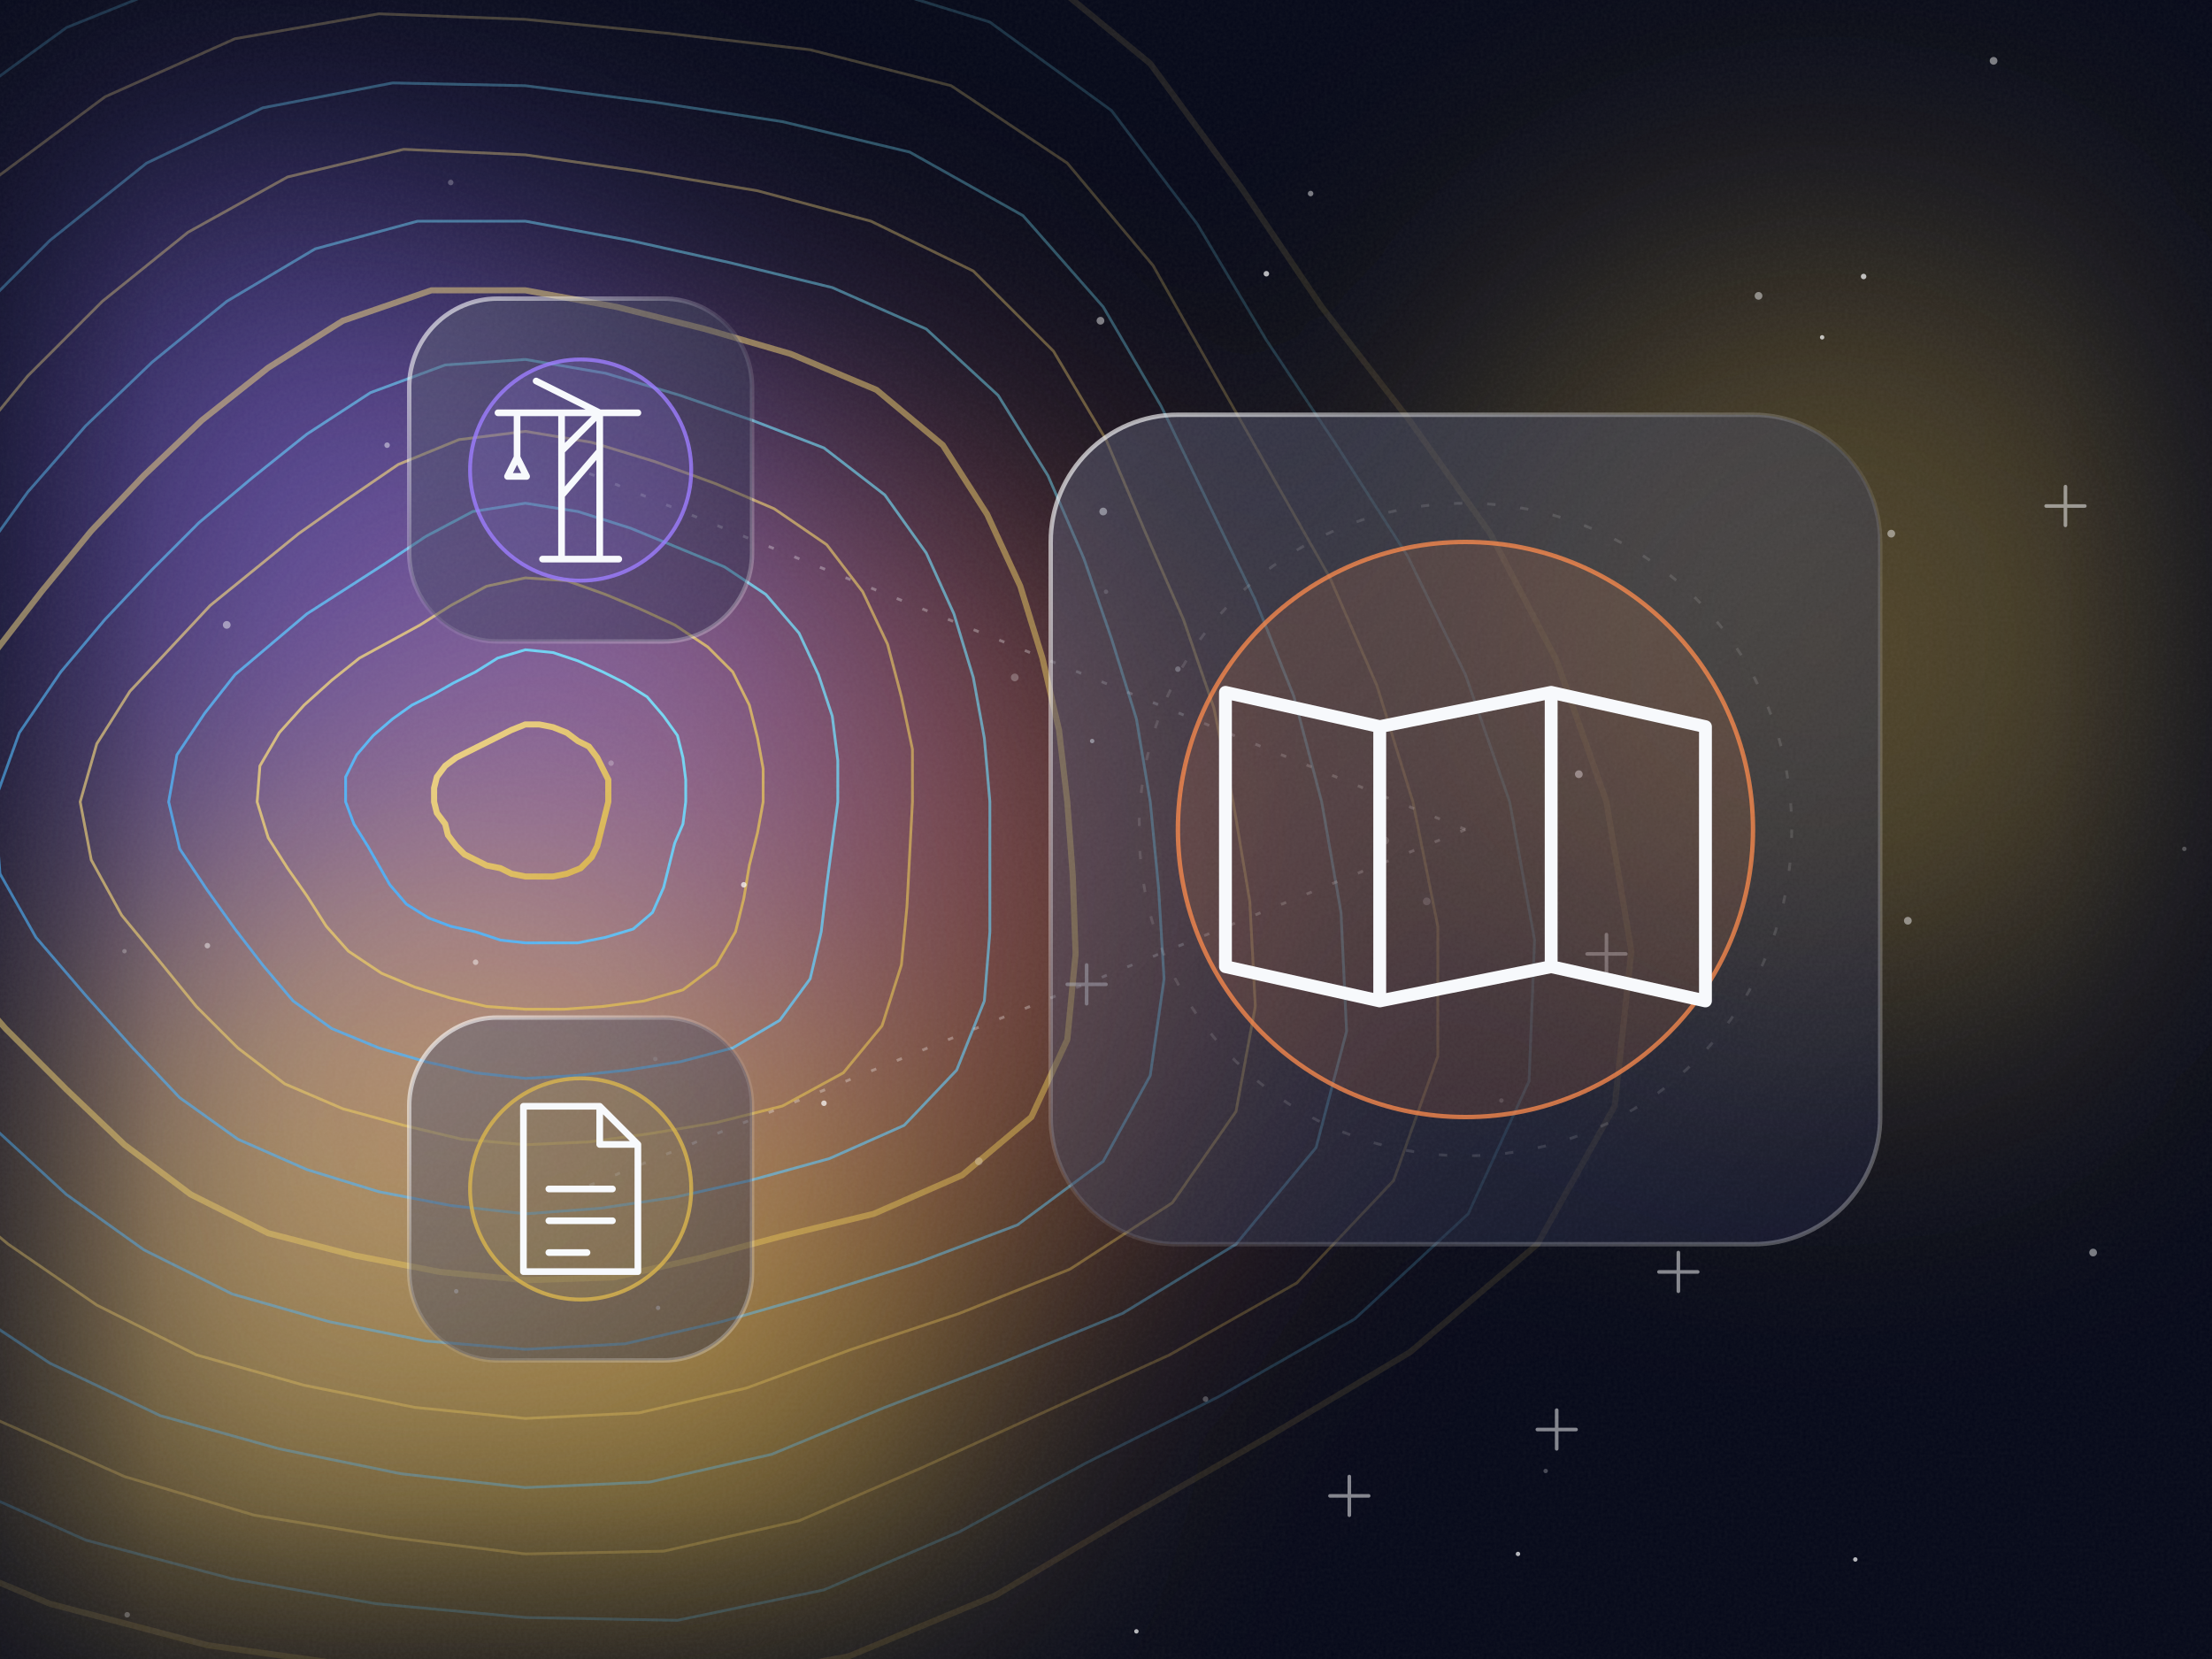
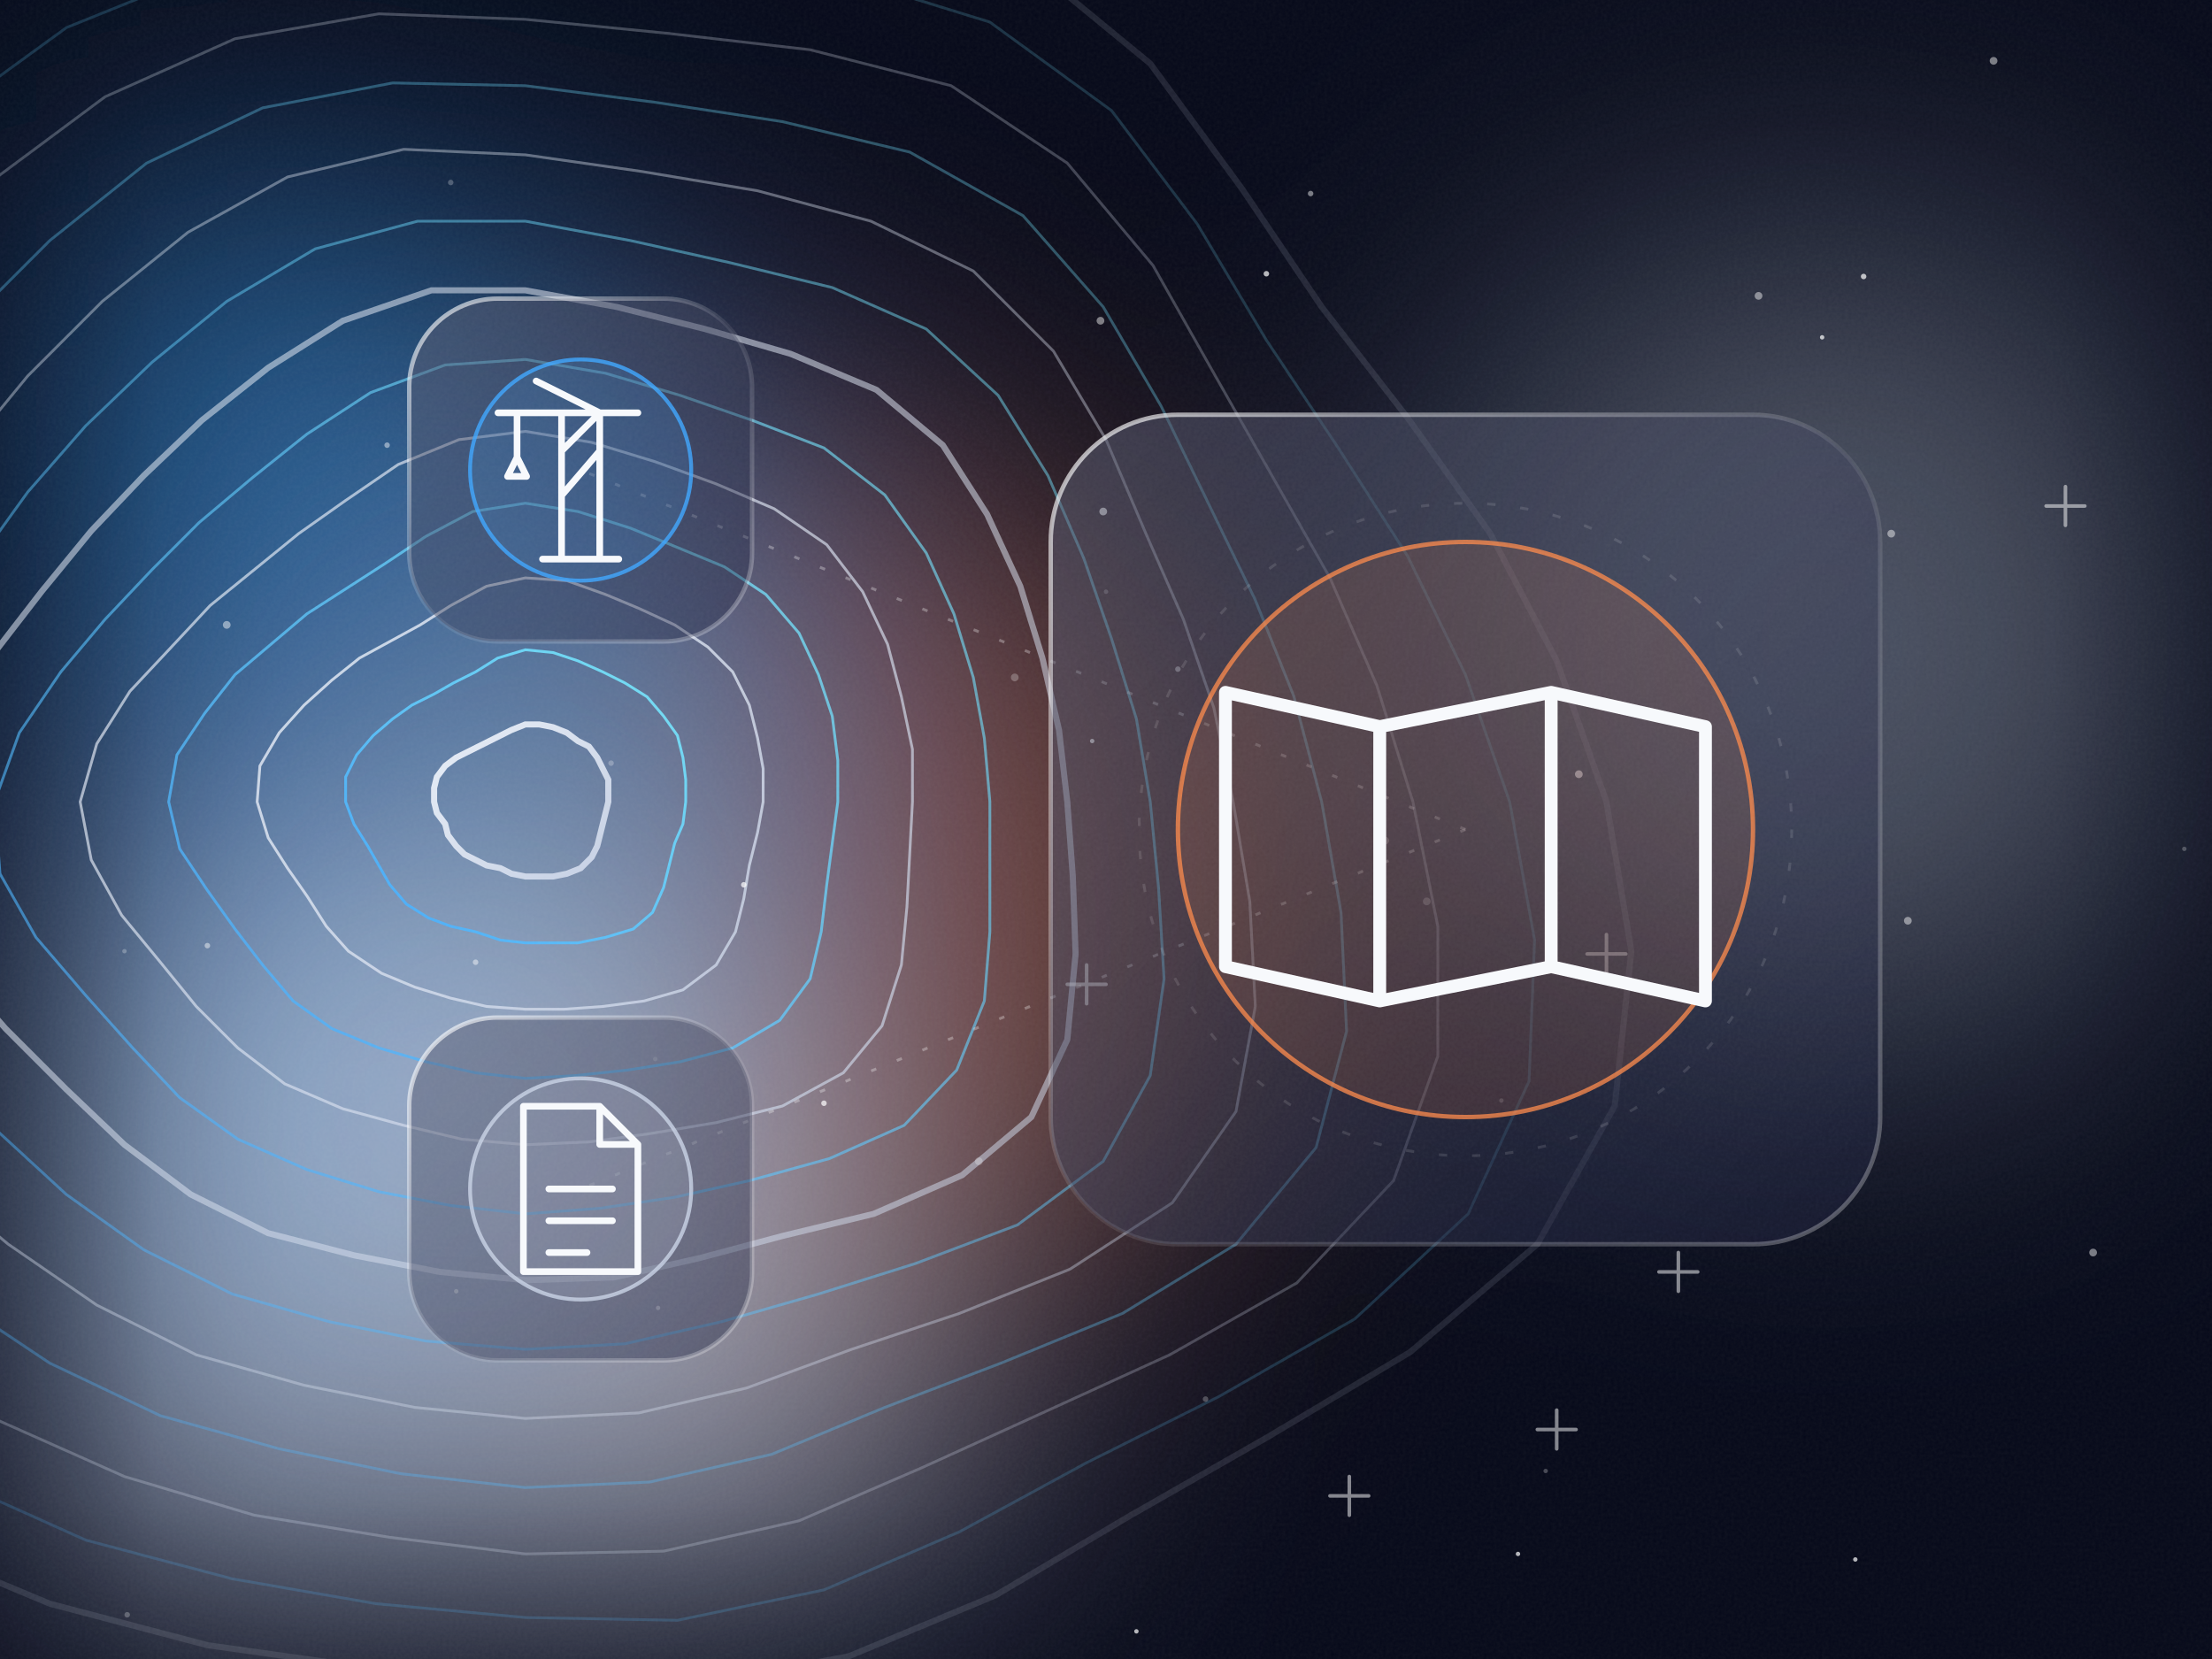
<svg xmlns="http://www.w3.org/2000/svg" viewBox="0 0 800 600" preserveAspectRatio="xMidYMid slice">
  <defs>
    <linearGradient id="gs" x1="0" y1="0" x2="1" y2="1">
      <stop offset="0" stop-color="#fff" stop-opacity=".7" />
      <stop offset=".5" stop-color="#fff" stop-opacity=".08" />
      <stop offset="1" stop-color="#fff" stop-opacity=".3" />
    </linearGradient>
    <linearGradient id="gf" x1="0" y1="0" x2="1" y2="1">
      <stop offset="0" stop-color="#fff" stop-opacity=".17" />
      <stop offset="1" stop-color="#fff" stop-opacity=".03" />
    </linearGradient>
    <linearGradient id="st1" x1="0" y1="0" x2="1" y2="1">
-       <stop offset="0" stop-color="#f1d98a" />
-       <stop offset="1" stop-color="#d9b44a" />
+       <stop offset="0" stop-color="#eef3fb" />
+       <stop offset="1" stop-color="#c9d3e6" />
    </linearGradient>
    <linearGradient id="st2" x1="0" y1="1" x2="1" y2="0">
      <stop offset="0" stop-color="#3ea6ff" />
      <stop offset="1" stop-color="#7cf0ff" />
    </linearGradient>
    <radialGradient id="orb">
      <stop offset="0" stop-color="#fff6d2" />
-       <stop offset=".35" stop-color="#d9b44a" />
-       <stop offset="1" stop-color="#d9b44a" stop-opacity="0" />
+       <stop offset=".35" stop-color="#c9d3e6" />
+       <stop offset="1" stop-color="#c9d3e6" stop-opacity="0" />
    </radialGradient>
    <filter id="grain" x="0" y="0" width="100%" height="100%">
      <feTurbulence type="fractalNoise" baseFrequency=".85" numOctaves="2" seed="4" />
      <feColorMatrix type="matrix" values="0 0 0 0 1  0 0 0 0 1  0 0 0 0 1  0 0 0 .55 0" />
    </filter>
    <filter id="b60" x="-50%" y="-50%" width="200%" height="200%">
      <feGaussianBlur stdDeviation="60" />
    </filter>
    <filter id="b24" x="-50%" y="-50%" width="200%" height="200%">
      <feGaussianBlur stdDeviation="24" />
    </filter>
  </defs>
  <rect width="800" height="600" fill="#050818" />
  <g filter="url(#b60)">
    <circle cx="275" cy="326" r="176" fill="#ff8a4a" opacity="0.42" />
-     <circle cx="95" cy="286" r="217" fill="#9b7bff" opacity="0.52" />
-     <circle cx="139" cy="504" r="200" fill="#d9b44a" opacity="0.62" />
-     <circle cx="660" cy="232" r="150" fill="#d9b44a" opacity=".35" />
+     <circle cx="95" cy="286" r="217" fill="#3ea6ff" opacity="0.52" />
+     <circle cx="139" cy="504" r="200" fill="#c9d3e6" opacity="0.62" />
+     <circle cx="660" cy="232" r="150" fill="#c9d3e6" opacity=".35" />
  </g>
  <path d="M220 290 L219 294 L218 298 L217 302 L216 306 L214 310 L210 314 L205 316 L200 317 L195 317 L190 317 L185 316 L181 314 L176 313 L172 311 L168 309 L165 306 L162 302 L161 298 L158 294 L157 290 L157 285 L158 281 L161 277 L165 274 L169 272 L173 270 L177 268 L181 266 L185 264 L190 262 L195 262 L200 263 L205 265 L209 268 L213 270 L216 274 L218 278 L220 282 L220 286Z" fill="none" stroke="url(#st1)" stroke-width="2.2" stroke-opacity="0.95" />
  <path d="M248 290 L247 298 L244 305 L242 313 L240 321 L236 330 L229 336 L219 339 L209 341 L199 341 L190 341 L181 340 L172 337 L163 335 L155 332 L147 327 L141 320 L137 313 L133 306 L128 298 L125 290 L125 281 L129 273 L135 266 L142 260 L149 255 L157 251 L164 247 L172 243 L180 238 L190 235 L200 236 L209 239 L218 243 L226 247 L234 252 L240 259 L245 266 L247 274 L248 282Z" fill="none" stroke="url(#st2)" stroke-width="1.0" stroke-opacity="0.88" />
  <path d="M276 290 L274 301 L271 313 L269 325 L266 337 L259 349 L247 358 L233 362 L218 364 L204 365 L190 365 L176 364 L163 361 L150 357 L138 352 L126 344 L118 335 L111 324 L104 314 L97 303 L93 290 L94 277 L101 265 L110 255 L120 246 L130 238 L141 232 L152 226 L163 219 L176 212 L190 209 L205 210 L219 215 L231 220 L244 226 L256 234 L265 243 L271 255 L274 267 L276 278Z" fill="none" stroke="url(#st1)" stroke-width="1.0" stroke-opacity="0.81" />
  <path d="M303 290 L301 305 L299 320 L297 337 L293 354 L282 369 L265 379 L246 384 L227 387 L208 389 L190 390 L172 388 L154 384 L137 379 L120 372 L106 362 L95 349 L85 336 L75 322 L65 307 L61 290 L64 273 L74 258 L85 244 L98 233 L111 222 L125 213 L139 204 L154 194 L171 185 L190 182 L209 185 L228 191 L245 198 L262 205 L277 215 L289 229 L296 244 L301 259 L303 275Z" fill="none" stroke="url(#st2)" stroke-width="1.0" stroke-opacity="0.74" />
  <path d="M330 290 L329 309 L328 328 L326 349 L319 371 L305 388 L283 400 L259 406 L235 410 L213 413 L190 414 L167 412 L146 407 L124 401 L103 392 L86 379 L71 364 L58 348 L44 331 L33 311 L29 290 L35 269 L47 250 L62 234 L76 219 L92 206 L108 193 L125 181 L144 168 L166 159 L190 156 L214 160 L237 167 L259 175 L280 184 L299 197 L312 214 L321 233 L326 252 L330 271Z" fill="none" stroke="url(#st1)" stroke-width="1.0" stroke-opacity="0.67" />
  <path d="M358 290 L358 313 L358 337 L356 362 L346 387 L327 407 L300 419 L271 427 L244 433 L217 437 L190 439 L163 436 L137 431 L111 423 L86 412 L65 397 L48 379 L31 360 L13 339 L0 316 L-2 290 L7 265 L22 243 L38 224 L55 206 L72 189 L91 173 L111 157 L134 142 L161 132 L190 130 L219 135 L246 143 L272 152 L298 162 L320 179 L335 200 L345 222 L352 245 L356 267Z" fill="none" stroke="url(#st2)" stroke-width="1.0" stroke-opacity="0.60" />
  <path d="M386 290 L388 317 L389 345 L386 376 L373 404 L348 425 L316 439 L283 447 L253 455 L222 462 L190 463 L159 460 L128 454 L97 446 L69 432 L45 414 L24 394 L2 372 L-19 348 L-32 320 L-32 290 L-20 262 L-2 236 L15 214 L33 192 L52 172 L73 152 L97 133 L124 116 L156 105 L190 105 L223 111 L255 119 L286 128 L317 141 L341 161 L357 186 L369 212 L377 238 L383 264Z" fill="none" stroke="url(#st1)" stroke-width="2.2" stroke-opacity="0.53" />
  <path d="M416 290 L419 321 L421 354 L416 389 L399 420 L368 443 L331 457 L296 468 L261 478 L226 486 L190 488 L154 485 L119 478 L84 468 L52 452 L24 432 L-1 409 L-27 385 L-51 357 L-64 324 L-61 290 L-45 258 L-26 230 L-8 203 L10 178 L31 154 L55 131 L82 109 L114 90 L151 80 L190 80 L228 87 L264 95 L301 104 L335 119 L361 143 L379 172 L392 202 L402 231 L411 260Z" fill="none" stroke="url(#st2)" stroke-width="1.0" stroke-opacity="0.46" />
  <path d="M446 290 L452 326 L454 364 L447 402 L424 435 L387 459 L347 475 L308 488 L270 502 L231 511 L190 513 L150 509 L110 501 L71 490 L35 472 L3 450 L-27 425 L-58 398 L-83 366 L-94 329 L-87 290 L-69 255 L-50 223 L-32 193 L-13 164 L10 136 L37 109 L68 84 L104 64 L146 54 L190 56 L232 62 L274 69 L315 80 L352 98 L381 127 L400 159 L414 192 L428 224 L439 256Z" fill="none" stroke="url(#st1)" stroke-width="1.0" stroke-opacity="0.39" />
  <path d="M478 290 L485 330 L487 373 L476 415 L447 450 L406 475 L362 493 L320 509 L279 526 L235 536 L190 538 L145 533 L101 524 L58 512 L18 493 L-18 469 L-54 442 L-88 412 L-115 375 L-123 333 L-112 290 L-93 252 L-73 217 L-57 182 L-37 149 L-12 117 L18 87 L53 59 L95 39 L142 30 L190 31 L237 37 L283 44 L329 55 L370 78 L399 111 L420 147 L437 182 L454 217 L468 252Z" fill="none" stroke="url(#st2)" stroke-width="1.0" stroke-opacity="0.33" />
  <path d="M511 290 L520 335 L520 382 L504 427 L469 464 L423 490 L377 511 L333 531 L289 550 L240 561 L190 562 L141 556 L92 548 L45 534 L0 514 L-41 488 L-81 459 L-119 425 L-145 383 L-150 336 L-136 290 L-115 249 L-98 210 L-82 171 L-62 133 L-34 98 L-1 64 L38 35 L85 14 L137 5 L190 7 L241 12 L293 18 L344 31 L386 59 L417 96 L439 135 L460 172 L481 209 L498 248Z" fill="none" stroke="url(#st1)" stroke-width="1.0" stroke-opacity="0.26" />
  <path d="M546 290 L555 340 L553 391 L531 439 L490 477 L441 505 L393 529 L347 554 L298 575 L245 586 L190 585 L136 580 L84 571 L31 557 L-18 535 L-64 508 L-110 477 L-150 438 L-174 391 L-175 340 L-158 290 L-139 245 L-124 203 L-109 159 L-87 117 L-57 78 L-20 42 L24 10 L76 -11 L133 -19 L190 -18 L246 -15 L303 -9 L358 8 L402 40 L433 81 L458 123 L484 162 L509 201 L530 244Z" fill="none" stroke="url(#st2)" stroke-width="1.0" stroke-opacity="0.19" />
  <path d="M581 290 L590 344 L584 400 L556 450 L510 489 L458 520 L409 548 L360 577 L307 599 L249 610 L190 609 L132 603 L75 595 L18 580 L-37 557 L-88 529 L-138 494 L-180 451 L-201 399 L-198 343 L-180 290 L-163 242 L-151 195 L-137 147 L-113 101 L-80 59 L-39 20 L10 -13 L67 -35 L129 -43 L190 -43 L251 -42 L313 -35 L371 -14 L416 23 L449 68 L478 111 L509 151 L539 193 L563 239Z" fill="none" stroke="url(#st1)" stroke-width="2.2" stroke-opacity="0.12" />
  <circle cx="75" cy="342" r="1" fill="#fff" opacity="0.45" />
  <circle cx="237" cy="383" r="0.8" fill="#fff" opacity="0.25" />
  <circle cx="426" cy="242" r="1" fill="#fff" opacity="0.45" />
  <circle cx="549" cy="562" r="0.8" fill="#fff" opacity="0.7" />
  <circle cx="474" cy="70" r="1" fill="#fff" opacity="0.45" />
  <circle cx="571" cy="280" r="1.4" fill="#fff" opacity="0.7" />
  <circle cx="46" cy="584" r="1" fill="#fff" opacity="0.25" />
  <circle cx="238" cy="473" r="0.8" fill="#fff" opacity="0.45" />
  <circle cx="140" cy="161" r="1" fill="#fff" opacity="0.45" />
  <circle cx="221" cy="276" r="1" fill="#fff" opacity="0.25" />
  <circle cx="684" cy="193" r="1.4" fill="#fff" opacity="0.45" />
  <circle cx="400" cy="214" r="0.8" fill="#fff" opacity="0.25" />
  <circle cx="721" cy="22" r="1.4" fill="#fff" opacity="0.45" />
  <circle cx="636" cy="107" r="1.4" fill="#fff" opacity="0.45" />
  <circle cx="367" cy="245" r="1.4" fill="#fff" opacity="0.25" />
  <circle cx="674" cy="100" r="1" fill="#fff" opacity="0.7" />
  <circle cx="757" cy="453" r="1.4" fill="#fff" opacity="0.45" />
  <circle cx="458" cy="99" r="1" fill="#fff" opacity="0.7" />
  <circle cx="690" cy="333" r="1.4" fill="#fff" opacity="0.45" />
  <circle cx="395" cy="268" r="0.8" fill="#fff" opacity="0.7" />
  <circle cx="790" cy="307" r="0.8" fill="#fff" opacity="0.25" />
  <circle cx="659" cy="122" r="0.8" fill="#fff" opacity="0.7" />
  <circle cx="436" cy="506" r="1" fill="#fff" opacity="0.25" />
  <circle cx="165" cy="467" r="0.8" fill="#fff" opacity="0.45" />
  <circle cx="601" cy="359" r="0.8" fill="#fff" opacity="0.7" />
  <circle cx="399" cy="185" r="1.4" fill="#fff" opacity="0.7" />
  <circle cx="398" cy="116" r="1.4" fill="#fff" opacity="0.45" />
  <circle cx="501" cy="304" r="1.4" fill="#fff" opacity="0.25" />
  <circle cx="411" cy="590" r="0.8" fill="#fff" opacity="0.7" />
  <circle cx="172" cy="348" r="1" fill="#fff" opacity="0.45" />
  <circle cx="671" cy="564" r="0.8" fill="#fff" opacity="0.7" />
  <circle cx="543" cy="398" r="0.8" fill="#fff" opacity="0.25" />
  <circle cx="354" cy="420" r="1.4" fill="#fff" opacity="0.25" />
  <circle cx="298" cy="399" r="1" fill="#fff" opacity="0.7" />
  <circle cx="269" cy="320" r="1" fill="#fff" opacity="0.7" />
  <circle cx="516" cy="326" r="1.4" fill="#fff" opacity="0.25" />
  <circle cx="45" cy="344" r="0.8" fill="#fff" opacity="0.25" />
  <circle cx="163" cy="66" r="1" fill="#fff" opacity="0.25" />
  <circle cx="559" cy="532" r="0.8" fill="#fff" opacity="0.25" />
  <circle cx="82" cy="226" r="1.4" fill="#fff" opacity="0.45" />
  <path d="M393 349V363M386 356H400" stroke="#fff" stroke-opacity=".5" stroke-width="1.3" stroke-linecap="round" />
  <path d="M488 534V548M481 541H495" stroke="#fff" stroke-opacity=".5" stroke-width="1.3" stroke-linecap="round" />
  <path d="M563 510V524M556 517H570" stroke="#fff" stroke-opacity=".5" stroke-width="1.3" stroke-linecap="round" />
  <path d="M747 176V190M740 183H754" stroke="#fff" stroke-opacity=".5" stroke-width="1.3" stroke-linecap="round" />
  <path d="M607 453V467M600 460H614" stroke="#fff" stroke-opacity=".5" stroke-width="1.3" stroke-linecap="round" />
  <path d="M581 338V352M574 345H588" stroke="#fff" stroke-opacity=".5" stroke-width="1.3" stroke-linecap="round" />
  <path d="M530 300L210 170" stroke="#fff" stroke-opacity=".3" stroke-dasharray="2 8" />
  <path d="M530 300L210 430" stroke="#fff" stroke-opacity=".3" stroke-dasharray="2 8" />
  <rect x="380.0" y="150.0" width="300" height="300" rx="46" fill="#0a1030" opacity=".4" />
  <rect x="380.0" y="150.0" width="300" height="300" rx="46" fill="url(#gf)" stroke="url(#gs)" stroke-width="1.6" />
  <circle cx="530" cy="300" r="104" fill="#ff8a4a" opacity=".13" />
  <circle cx="530" cy="300" r="104" fill="none" stroke="#ff8a4a" stroke-opacity=".75" stroke-width="1.6" />
  <circle cx="530" cy="300" r="118" fill="none" stroke="#fff" stroke-opacity=".12" stroke-dasharray="3 9" />
  <g transform="translate(530 300) scale(3.1)" fill="none" stroke="#f7f9fc" stroke-width="1.5" stroke-linecap="round" stroke-linejoin="round">
    <path d="M-28 -16l18 4v32l-18 -4z M-10 -12l20 -4v32l-20 4z M10 -16l18 4v32l-18 -4z" />
  </g>
  <rect x="148" y="108" width="124" height="124" rx="32" fill="#0a1030" opacity=".4" />
  <rect x="148" y="108" width="124" height="124" rx="32" fill="url(#gf)" stroke="url(#gs)" stroke-width="1.6" />
-   <circle cx="210" cy="170" r="40" fill="#9b7bff" opacity=".16" />
-   <circle cx="210" cy="170" r="40" fill="none" stroke="#9b7bff" stroke-opacity=".8" stroke-width="1.4" />
+   <circle cx="210" cy="170" r="40" fill="#3ea6ff" opacity=".16" />
+   <circle cx="210" cy="170" r="40" fill="none" stroke="#3ea6ff" stroke-opacity=".8" stroke-width="1.4" />
  <g transform="translate(210 170) scale(1.15)" fill="none" stroke="#f7f9fc" stroke-width="2.1" stroke-linecap="round" stroke-linejoin="round">
    <path d="M-6 28V-18 M6 28V-18 M-6 -6l12 -12 M-6 8l12 -14 M-26 -18h44 M6 -18l-20 -10 M-20 -18v14 M-20 -4l-3 6h6z M-12 28h24" />
  </g>
  <rect x="148" y="368" width="124" height="124" rx="32" fill="#0a1030" opacity=".4" />
  <rect x="148" y="368" width="124" height="124" rx="32" fill="url(#gf)" stroke="url(#gs)" stroke-width="1.6" />
-   <circle cx="210" cy="430" r="40" fill="#d9b44a" opacity=".16" />
-   <circle cx="210" cy="430" r="40" fill="none" stroke="#d9b44a" stroke-opacity=".8" stroke-width="1.4" />
+   <circle cx="210" cy="430" r="40" fill="#c9d3e6" opacity=".16" />
+   <circle cx="210" cy="430" r="40" fill="none" stroke="#c9d3e6" stroke-opacity=".8" stroke-width="1.4" />
  <g transform="translate(210 430) scale(1.15)" fill="none" stroke="#f7f9fc" stroke-width="2.1" stroke-linecap="round" stroke-linejoin="round">
    <path d="M-18 -26h24l12 12v40h-36z M6 -26v12h12 M-10 0h20 M-10 10h20 M-10 20h12" />
  </g>
  <rect width="800" height="600" filter="url(#grain)" opacity="0.08" />
</svg>
